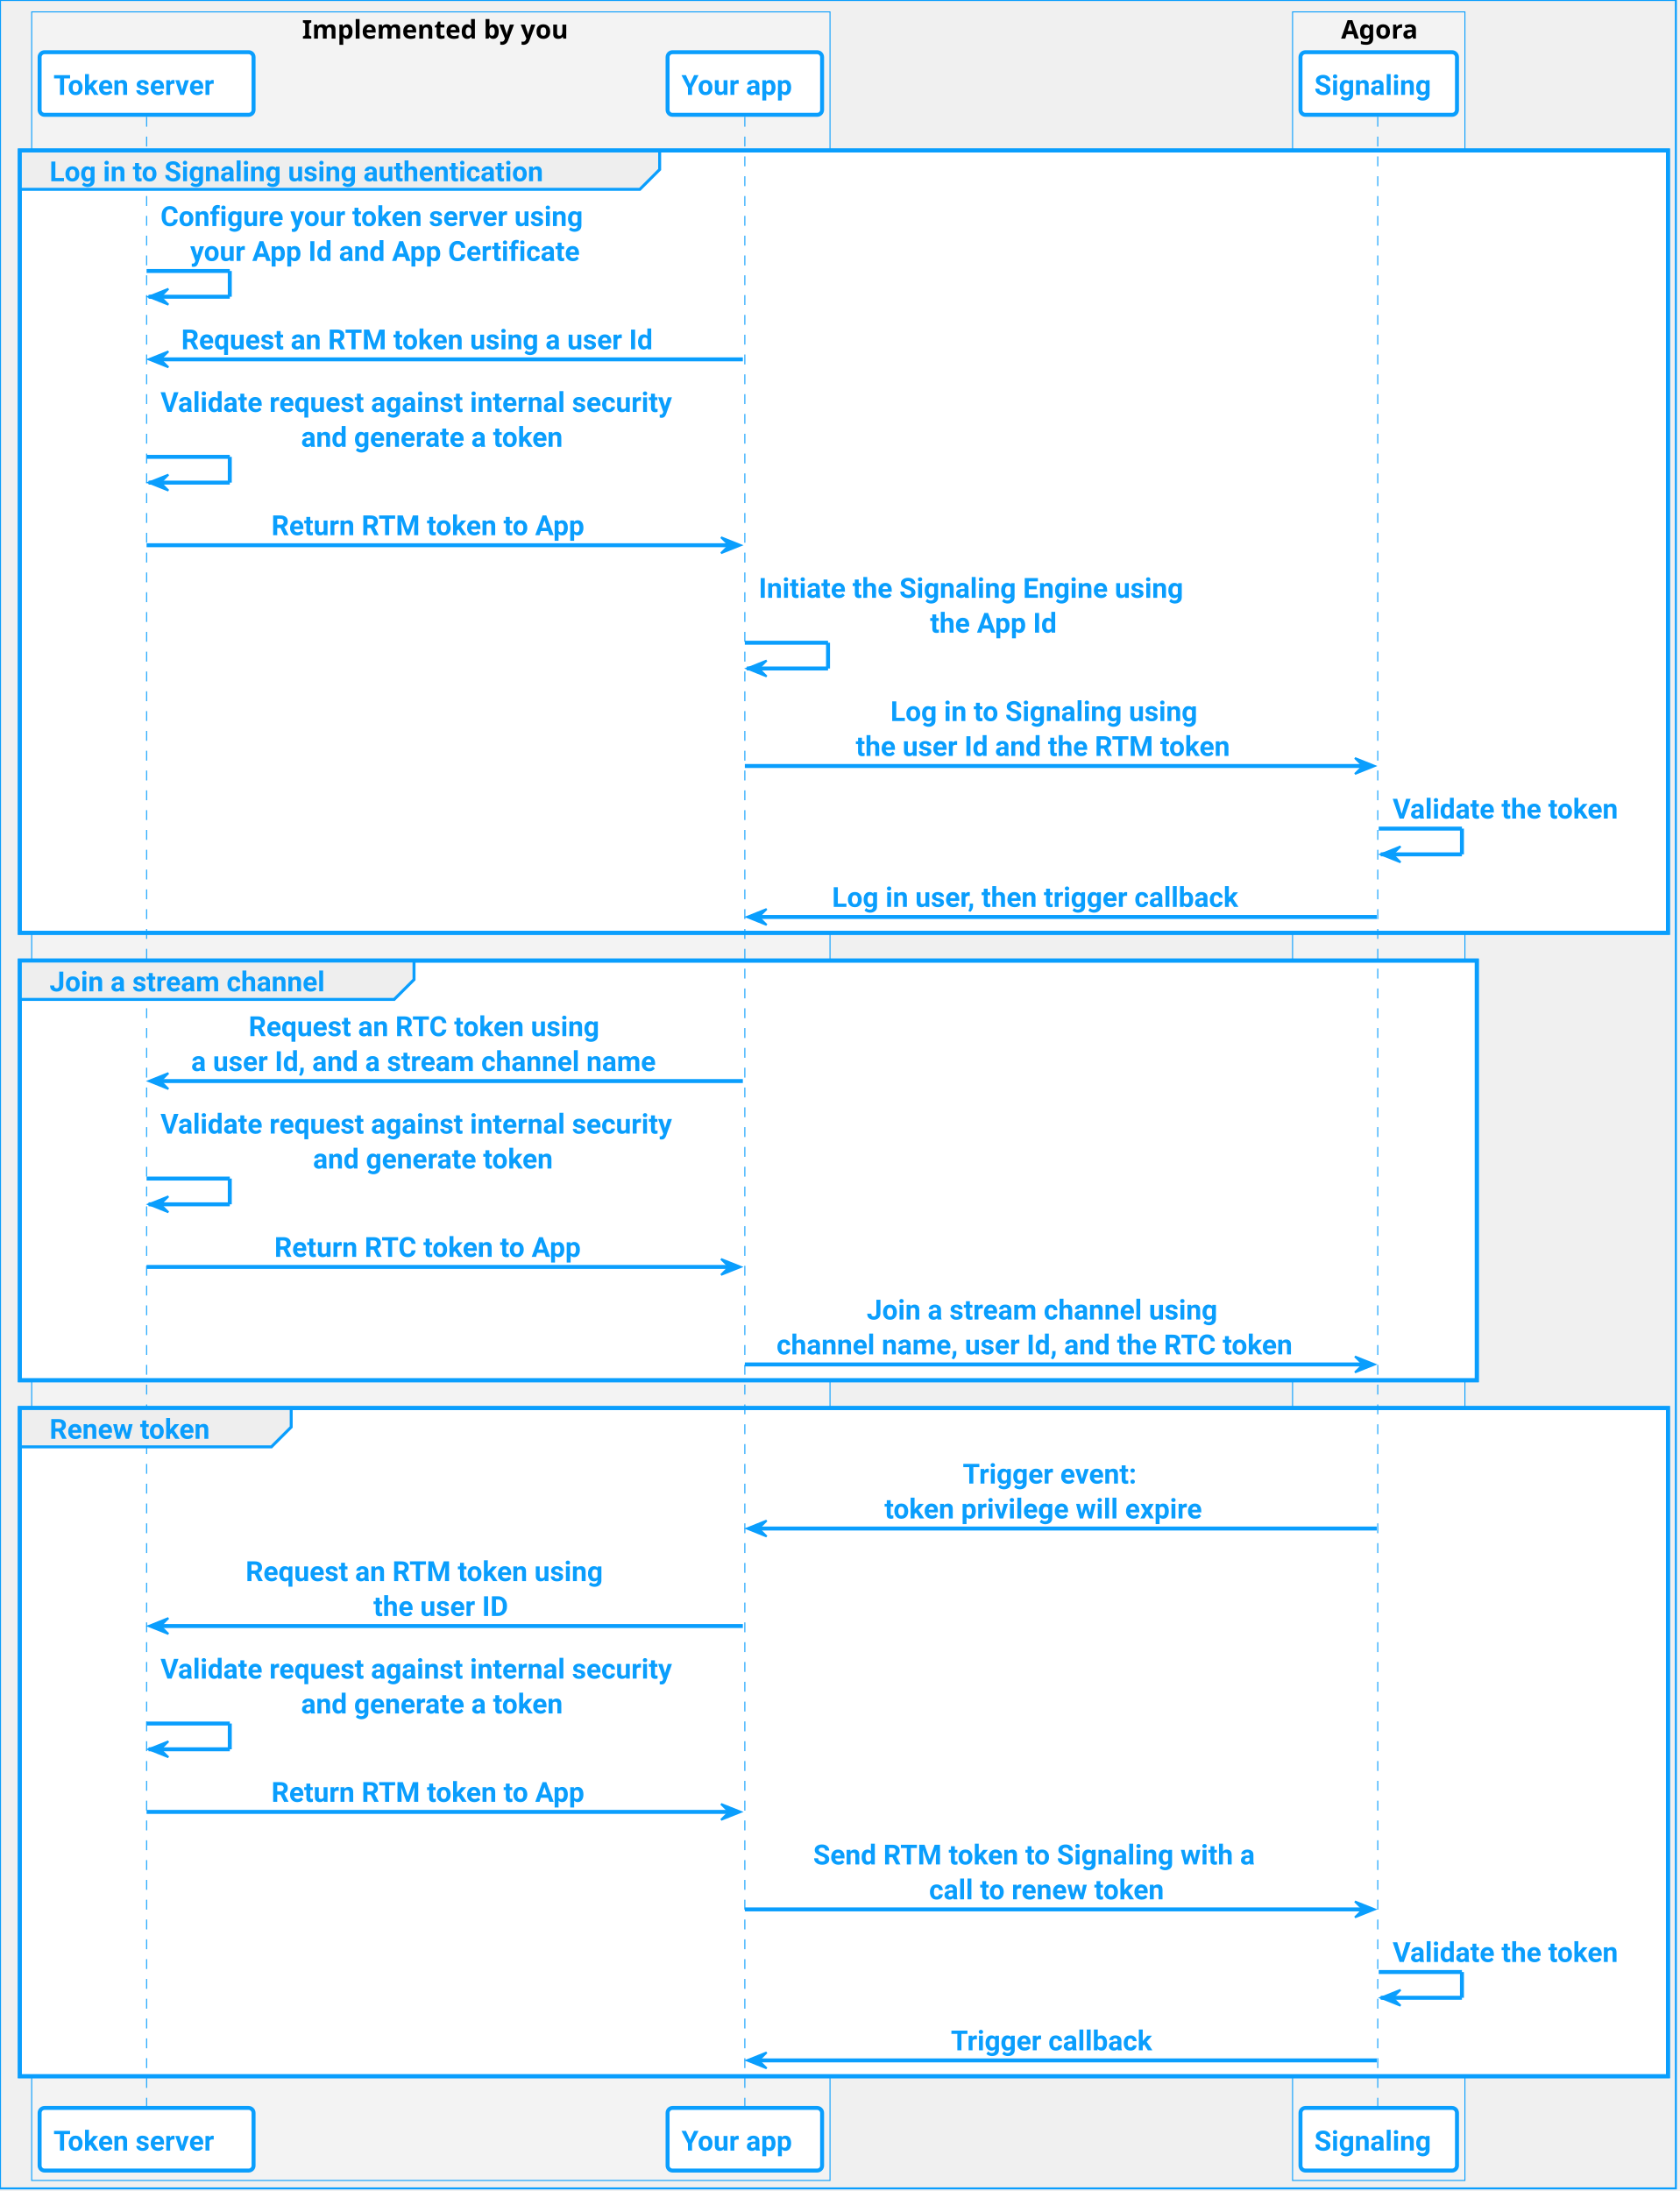
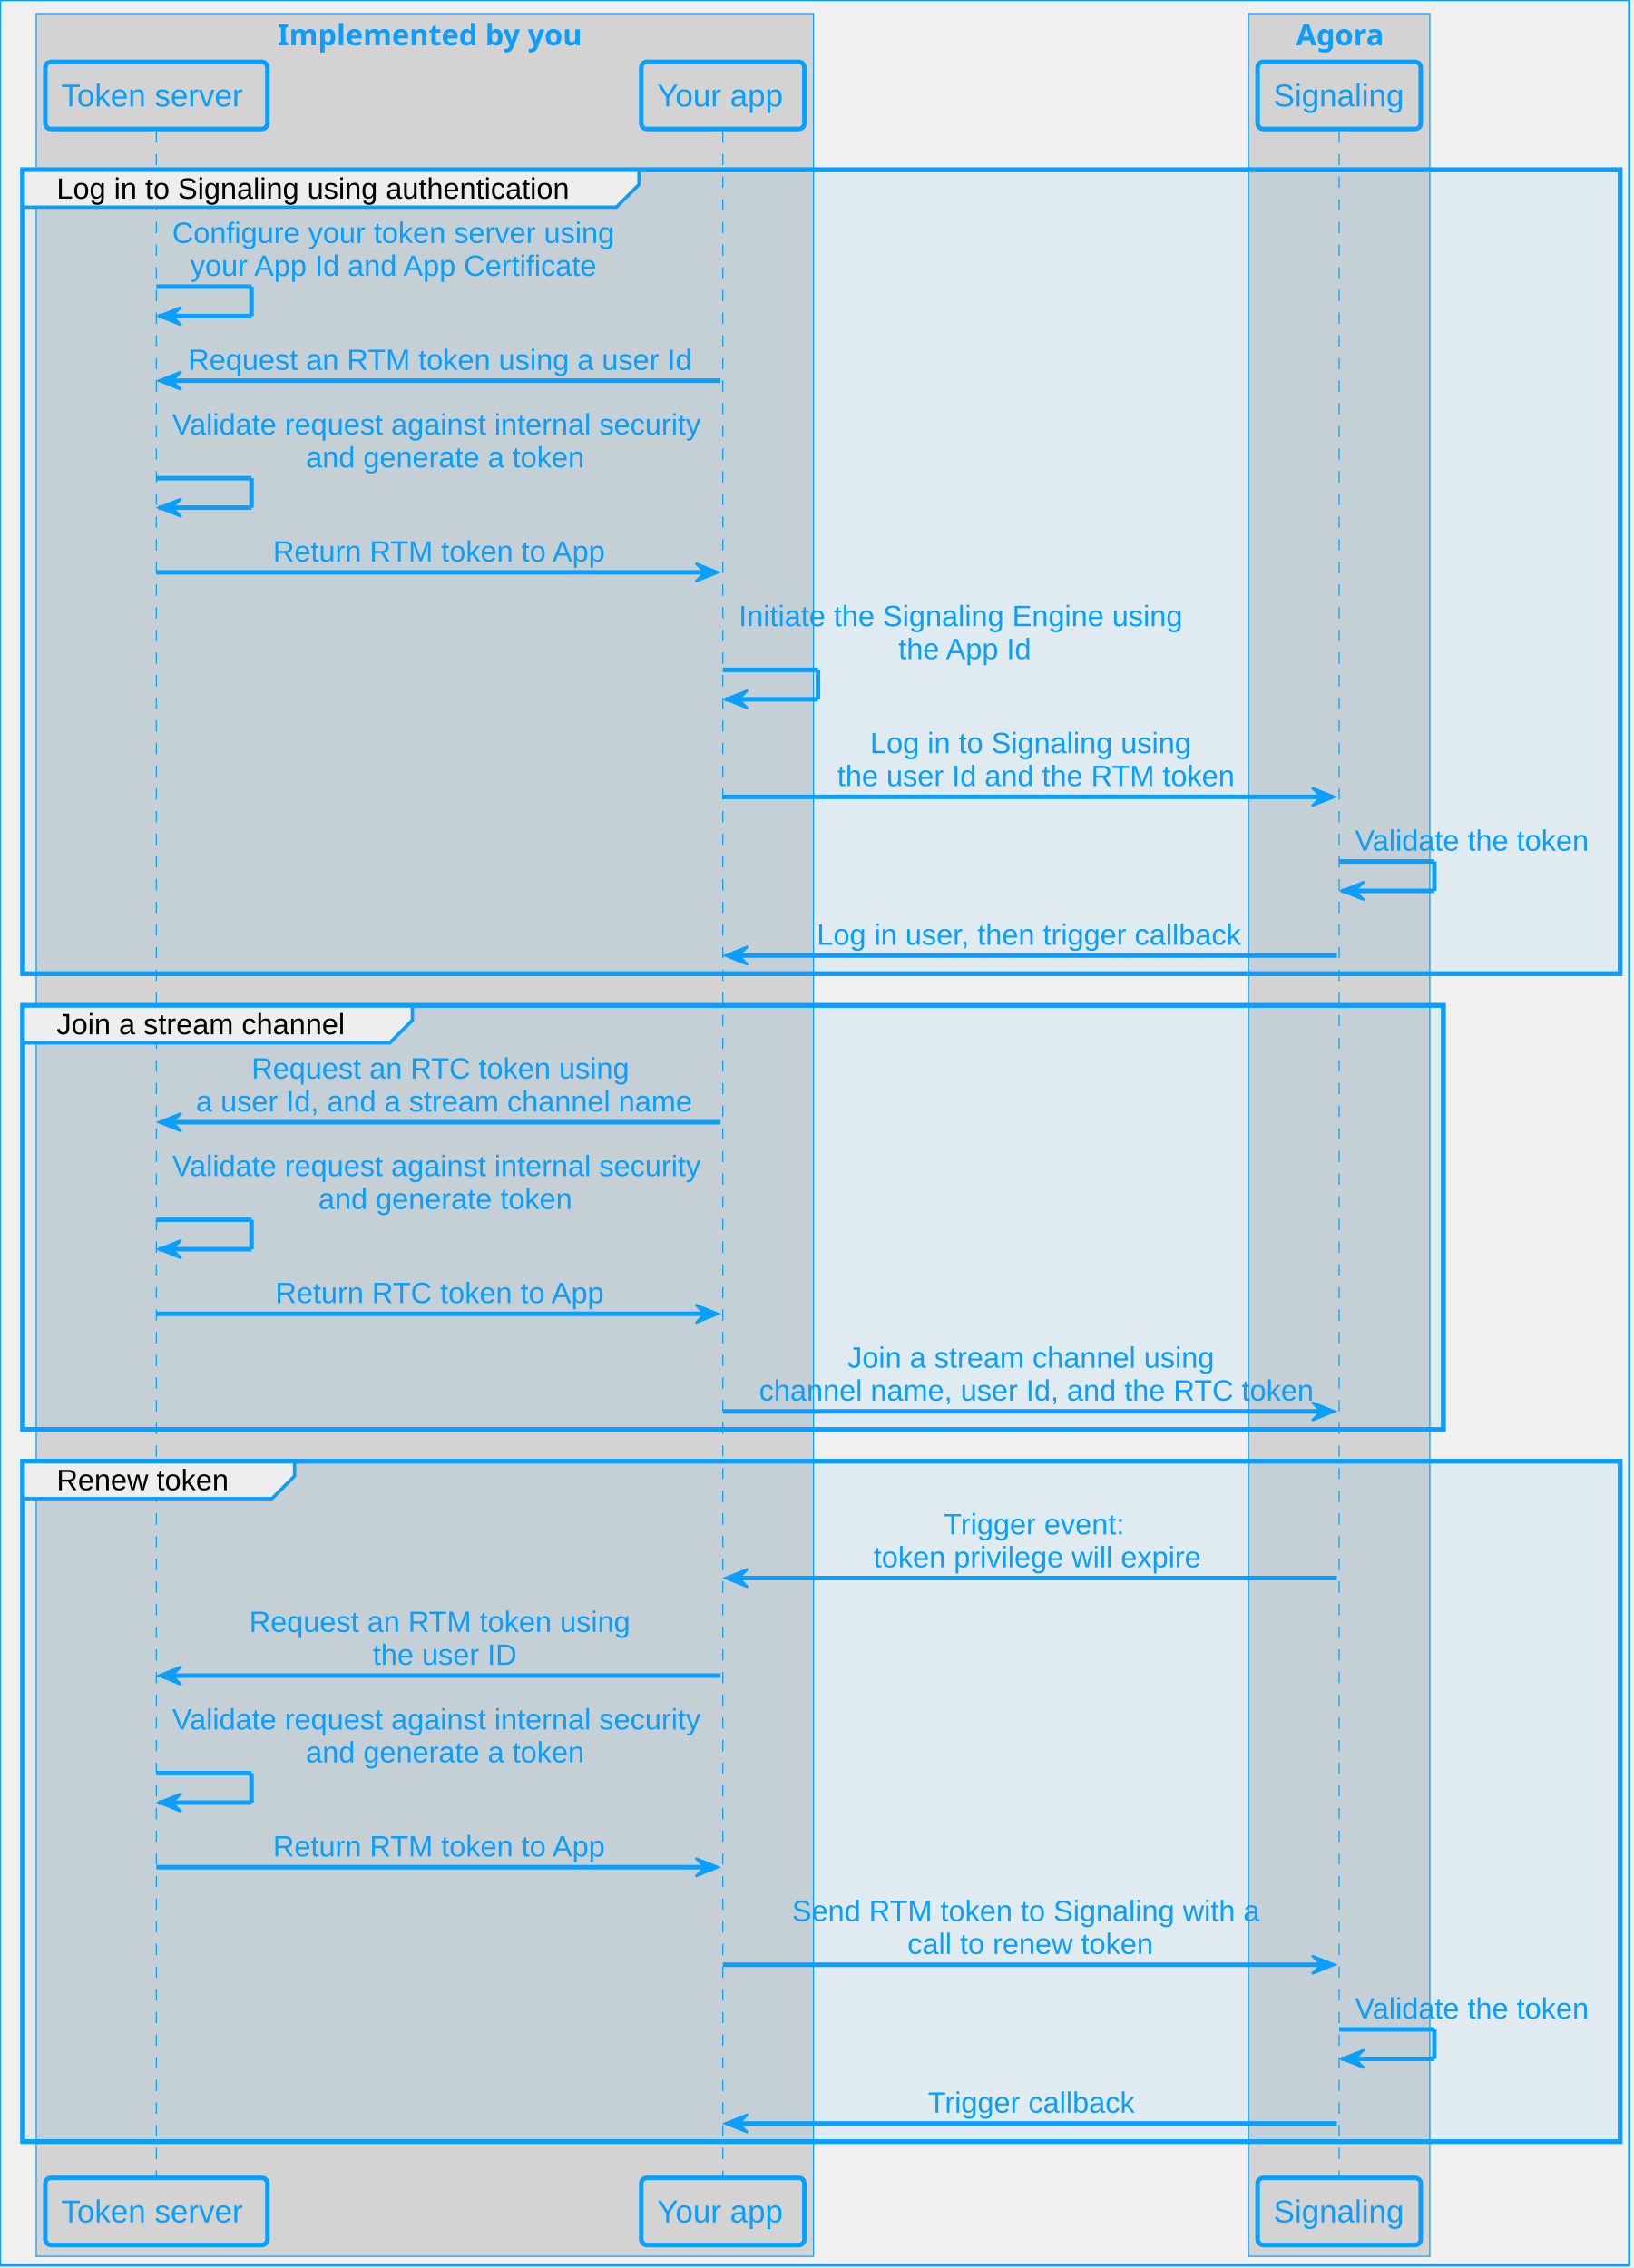
- <svg xmlns="http://www.w3.org/2000/svg" contentStyleType="text/css" height="1106px" preserveAspectRatio="none" style="width:848px;height:1106px;background:#FFFFFF;" version="1.1" viewBox="0 0 848 1106" width="848px" zoomAndPan="magnify">
+ <svg xmlns="http://www.w3.org/2000/svg" contentStyleType="text/css" height="1001px" preserveAspectRatio="none" style="width:721px;height:1001px;" version="1.1" viewBox="0 0 721 1001" width="721px" zoomAndPan="magnify">
  <defs />
  <g>
-     <rect fill="none" height="1104.68" style="stroke:#0A9EFD;stroke-width:1.0;" width="846" x="0" y="0" />
-     <rect fill="#F3F3F3" height="1094.68" style="stroke:#0A9EFD;stroke-width:0.5;" width="403" x="16" y="6" />
-     <text fill="#000000" font-family="sans-serif" font-size="13" font-weight="bold" lengthAdjust="spacing" textLength="130" x="152.5" y="19.495">Implemented by you</text>
-     <rect fill="#F3F3F3" height="1094.68" style="stroke:#0A9EFD;stroke-width:0.5;" width="87" x="652.5" y="6" />
-     <text fill="#000000" font-family="sans-serif" font-size="13" font-weight="bold" lengthAdjust="spacing" textLength="38" x="677" y="19.495">Agora</text>
-     <rect fill="#FFFFFF" height="394.922" style="stroke:#0A9EFD;stroke-width:2.0;" width="832" x="10" y="75.961" />
-     <rect fill="#FFFFFF" height="211.875" style="stroke:#0A9EFD;stroke-width:2.0;" width="735.5" x="10" y="484.883" />
-     <rect fill="#FFFFFF" height="337.312" style="stroke:#0A9EFD;stroke-width:2.0;" width="832" x="10" y="710.758" />
-     <line style="stroke:#0A9EFD;stroke-width:0.5;stroke-dasharray:5.0,5.0;" x1="74" x2="74" y1="58.961" y2="1065.07" />
-     <line style="stroke:#0A9EFD;stroke-width:0.5;stroke-dasharray:5.0,5.0;" x1="376" x2="376" y1="58.961" y2="1065.07" />
-     <line style="stroke:#0A9EFD;stroke-width:0.5;stroke-dasharray:5.0,5.0;" x1="695.5" x2="695.5" y1="58.961" y2="1065.07" />
-     <rect fill="#FFFFFF" height="31.609" rx="2.5" ry="2.5" style="stroke:#0A9EFD;stroke-width:2.0;" width="108" x="20" y="26.352" />
-     <text fill="#0A9EFD" font-family="Roboto" font-size="14" font-weight="bold" lengthAdjust="spacing" textLength="94" x="27" y="47.885">Token server</text>
-     <rect fill="#FFFFFF" height="31.609" rx="2.5" ry="2.5" style="stroke:#0A9EFD;stroke-width:2.0;" width="108" x="20" y="1064.07" />
-     <text fill="#0A9EFD" font-family="Roboto" font-size="14" font-weight="bold" lengthAdjust="spacing" textLength="94" x="27" y="1085.603">Token server</text>
-     <rect fill="#FFFFFF" height="31.609" rx="2.5" ry="2.5" style="stroke:#0A9EFD;stroke-width:2.0;" width="78" x="337" y="26.352" />
-     <text fill="#0A9EFD" font-family="Roboto" font-size="14" font-weight="bold" lengthAdjust="spacing" textLength="64" x="344" y="47.885">Your app</text>
-     <rect fill="#FFFFFF" height="31.609" rx="2.5" ry="2.5" style="stroke:#0A9EFD;stroke-width:2.0;" width="78" x="337" y="1064.07" />
-     <text fill="#0A9EFD" font-family="Roboto" font-size="14" font-weight="bold" lengthAdjust="spacing" textLength="64" x="344" y="1085.603">Your app</text>
-     <rect fill="#FFFFFF" height="31.609" rx="2.5" ry="2.5" style="stroke:#0A9EFD;stroke-width:2.0;" width="79" x="656.5" y="26.352" />
-     <text fill="#0A9EFD" font-family="Roboto" font-size="14" font-weight="bold" lengthAdjust="spacing" textLength="65" x="663.5" y="47.885">Signaling</text>
-     <rect fill="#FFFFFF" height="31.609" rx="2.5" ry="2.5" style="stroke:#0A9EFD;stroke-width:2.0;" width="79" x="656.5" y="1064.07" />
-     <text fill="#0A9EFD" font-family="Roboto" font-size="14" font-weight="bold" lengthAdjust="spacing" textLength="65" x="663.5" y="1085.603">Signaling</text>
-     <path d="M10,75.961 L333,75.961 L333,85.57 L323,95.57 L10,95.57 L10,75.961 " fill="#EEEEEE" style="stroke:#0A9EFD;stroke-width:1.5;" />
-     <rect fill="none" height="394.922" style="stroke:#0A9EFD;stroke-width:2.0;" width="832" x="10" y="75.961" />
-     <text fill="#0A9EFD" font-family="Roboto" font-size="14" font-weight="bold" lengthAdjust="spacing" textLength="278" x="25" y="91.494">Log in to Signaling using authentication</text>
-     <line style="stroke:#0A9EFD;stroke-width:2.0;" x1="74" x2="116" y1="136.789" y2="136.789" />
-     <line style="stroke:#0A9EFD;stroke-width:2.0;" x1="116" x2="116" y1="136.789" y2="149.789" />
-     <line style="stroke:#0A9EFD;stroke-width:2.0;" x1="75" x2="116" y1="149.789" y2="149.789" />
-     <polygon fill="#0A9EFD" points="85,145.789,75,149.789,85,153.789,81,149.789" style="stroke:#0A9EFD;stroke-width:1.0;" />
-     <text fill="#0A9EFD" font-family="Roboto" font-size="14" font-weight="bold" lengthAdjust="spacing" textLength="243" x="81" y="114.103">Configure your token server using</text>
-     <text fill="#0A9EFD" font-family="Roboto" font-size="14" font-weight="bold" lengthAdjust="spacing" textLength="217" x="96" y="131.713">your App Id and App Certificate</text>
-     <polygon fill="#0A9EFD" points="85,177.398,75,181.398,85,185.398,81,181.398" style="stroke:#0A9EFD;stroke-width:1.0;" />
-     <line style="stroke:#0A9EFD;stroke-width:2.0;" x1="79" x2="375" y1="181.398" y2="181.398" />
-     <text fill="#0A9EFD" font-family="Roboto" font-size="14" font-weight="bold" lengthAdjust="spacing" textLength="267" x="91.5" y="176.322">Request an RTM token using a user Id</text>
-     <line style="stroke:#0A9EFD;stroke-width:2.0;" x1="74" x2="116" y1="230.617" y2="230.617" />
-     <line style="stroke:#0A9EFD;stroke-width:2.0;" x1="116" x2="116" y1="230.617" y2="243.617" />
-     <line style="stroke:#0A9EFD;stroke-width:2.0;" x1="75" x2="116" y1="243.617" y2="243.617" />
-     <polygon fill="#0A9EFD" points="85,239.617,75,243.617,85,247.617,81,243.617" style="stroke:#0A9EFD;stroke-width:1.0;" />
-     <text fill="#0A9EFD" font-family="Roboto" font-size="14" font-weight="bold" lengthAdjust="spacing" textLength="288" x="81" y="207.932">Validate request against internal security</text>
-     <text fill="#0A9EFD" font-family="Roboto" font-size="14" font-weight="bold" lengthAdjust="spacing" textLength="150" x="152" y="225.541">and generate a token</text>
-     <polygon fill="#0A9EFD" points="364,271.227,374,275.227,364,279.227,368,275.227" style="stroke:#0A9EFD;stroke-width:1.0;" />
-     <line style="stroke:#0A9EFD;stroke-width:2.0;" x1="74" x2="370" y1="275.227" y2="275.227" />
-     <text fill="#0A9EFD" font-family="Roboto" font-size="14" font-weight="bold" lengthAdjust="spacing" textLength="176" x="137" y="270.15">Return RTM token to App</text>
-     <line style="stroke:#0A9EFD;stroke-width:2.0;" x1="376" x2="418" y1="324.445" y2="324.445" />
-     <line style="stroke:#0A9EFD;stroke-width:2.0;" x1="418" x2="418" y1="324.445" y2="337.445" />
-     <line style="stroke:#0A9EFD;stroke-width:2.0;" x1="377" x2="418" y1="337.445" y2="337.445" />
-     <polygon fill="#0A9EFD" points="387,333.445,377,337.445,387,341.445,383,337.445" style="stroke:#0A9EFD;stroke-width:1.0;" />
-     <text fill="#0A9EFD" font-family="Roboto" font-size="14" font-weight="bold" lengthAdjust="spacing" textLength="240" x="383" y="301.76">Initiate the Signaling Engine using</text>
-     <text fill="#0A9EFD" font-family="Roboto" font-size="14" font-weight="bold" lengthAdjust="spacing" textLength="71" x="469.5" y="319.369">the App Id</text>
-     <polygon fill="#0A9EFD" points="684,382.664,694,386.664,684,390.664,688,386.664" style="stroke:#0A9EFD;stroke-width:1.0;" />
-     <line style="stroke:#0A9EFD;stroke-width:2.0;" x1="376" x2="690" y1="386.664" y2="386.664" />
-     <text fill="#0A9EFD" font-family="Roboto" font-size="14" font-weight="bold" lengthAdjust="spacing" textLength="173" x="449.5" y="363.978">Log in to Signaling using</text>
-     <text fill="#0A9EFD" font-family="Roboto" font-size="14" font-weight="bold" lengthAdjust="spacing" textLength="212" x="432" y="381.588">the user Id and the RTM token</text>
-     <line style="stroke:#0A9EFD;stroke-width:2.0;" x1="696" x2="738" y1="418.273" y2="418.273" />
-     <line style="stroke:#0A9EFD;stroke-width:2.0;" x1="738" x2="738" y1="418.273" y2="431.273" />
-     <line style="stroke:#0A9EFD;stroke-width:2.0;" x1="697" x2="738" y1="431.273" y2="431.273" />
-     <polygon fill="#0A9EFD" points="707,427.273,697,431.273,707,435.273,703,431.273" style="stroke:#0A9EFD;stroke-width:1.0;" />
-     <text fill="#0A9EFD" font-family="Roboto" font-size="14" font-weight="bold" lengthAdjust="spacing" textLength="127" x="703" y="413.197">Validate the token</text>
-     <polygon fill="#0A9EFD" points="387,458.883,377,462.883,387,466.883,383,462.883" style="stroke:#0A9EFD;stroke-width:1.0;" />
-     <line style="stroke:#0A9EFD;stroke-width:2.0;" x1="381" x2="695" y1="462.883" y2="462.883" />
-     <text fill="#0A9EFD" font-family="Roboto" font-size="14" font-weight="bold" lengthAdjust="spacing" textLength="232" x="420" y="457.807">Log in user, then trigger callback</text>
-     <path d="M10,484.883 L209,484.883 L209,494.492 L199,504.492 L10,504.492 L10,484.883 " fill="#EEEEEE" style="stroke:#0A9EFD;stroke-width:1.5;" />
-     <rect fill="none" height="211.875" style="stroke:#0A9EFD;stroke-width:2.0;" width="735.5" x="10" y="484.883" />
-     <text fill="#0A9EFD" font-family="Roboto" font-size="14" font-weight="bold" lengthAdjust="spacing" textLength="154" x="25" y="500.416">Join a stream channel</text>
-     <polygon fill="#0A9EFD" points="85,541.711,75,545.711,85,549.711,81,545.711" style="stroke:#0A9EFD;stroke-width:1.0;" />
-     <line style="stroke:#0A9EFD;stroke-width:2.0;" x1="79" x2="375" y1="545.711" y2="545.711" />
-     <text fill="#0A9EFD" font-family="Roboto" font-size="14" font-weight="bold" lengthAdjust="spacing" textLength="199" x="125.5" y="523.025">Request an RTC token using</text>
-     <text fill="#0A9EFD" font-family="Roboto" font-size="14" font-weight="bold" lengthAdjust="spacing" textLength="261" x="96.5" y="540.635">a user Id, and a stream channel name</text>
-     <line style="stroke:#0A9EFD;stroke-width:2.0;" x1="74" x2="116" y1="594.93" y2="594.93" />
-     <line style="stroke:#0A9EFD;stroke-width:2.0;" x1="116" x2="116" y1="594.93" y2="607.93" />
-     <line style="stroke:#0A9EFD;stroke-width:2.0;" x1="75" x2="116" y1="607.93" y2="607.93" />
-     <polygon fill="#0A9EFD" points="85,603.93,75,607.93,85,611.93,81,607.93" style="stroke:#0A9EFD;stroke-width:1.0;" />
-     <text fill="#0A9EFD" font-family="Roboto" font-size="14" font-weight="bold" lengthAdjust="spacing" textLength="288" x="81" y="572.244">Validate request against internal security</text>
-     <text fill="#0A9EFD" font-family="Roboto" font-size="14" font-weight="bold" lengthAdjust="spacing" textLength="138" x="158" y="589.854">and generate token</text>
-     <polygon fill="#0A9EFD" points="364,635.539,374,639.539,364,643.539,368,639.539" style="stroke:#0A9EFD;stroke-width:1.0;" />
-     <line style="stroke:#0A9EFD;stroke-width:2.0;" x1="74" x2="370" y1="639.539" y2="639.539" />
-     <text fill="#0A9EFD" font-family="Roboto" font-size="14" font-weight="bold" lengthAdjust="spacing" textLength="173" x="138.5" y="634.463">Return RTC token to App</text>
-     <polygon fill="#0A9EFD" points="684,684.758,694,688.758,684,692.758,688,688.758" style="stroke:#0A9EFD;stroke-width:1.0;" />
-     <line style="stroke:#0A9EFD;stroke-width:2.0;" x1="376" x2="690" y1="688.758" y2="688.758" />
-     <text fill="#0A9EFD" font-family="Roboto" font-size="14" font-weight="bold" lengthAdjust="spacing" textLength="197" x="437.5" y="666.072">Join a stream channel using</text>
-     <text fill="#0A9EFD" font-family="Roboto" font-size="14" font-weight="bold" lengthAdjust="spacing" textLength="292" x="392" y="683.682">channel name, user Id, and the RTC token</text>
-     <path d="M10,710.758 L147,710.758 L147,720.367 L137,730.367 L10,730.367 L10,710.758 " fill="#EEEEEE" style="stroke:#0A9EFD;stroke-width:1.5;" />
-     <rect fill="none" height="337.312" style="stroke:#0A9EFD;stroke-width:2.0;" width="832" x="10" y="710.758" />
-     <text fill="#0A9EFD" font-family="Roboto" font-size="14" font-weight="bold" lengthAdjust="spacing" textLength="92" x="25" y="726.291">Renew token</text>
-     <polygon fill="#0A9EFD" points="387,767.586,377,771.586,387,775.586,383,771.586" style="stroke:#0A9EFD;stroke-width:1.0;" />
-     <line style="stroke:#0A9EFD;stroke-width:2.0;" x1="381" x2="695" y1="771.586" y2="771.586" />
-     <text fill="#0A9EFD" font-family="Roboto" font-size="14" font-weight="bold" lengthAdjust="spacing" textLength="100" x="486" y="748.9">Trigger event:</text>
-     <text fill="#0A9EFD" font-family="Roboto" font-size="14" font-weight="bold" lengthAdjust="spacing" textLength="183" x="446.5" y="766.51">token privilege will expire</text>
-     <polygon fill="#0A9EFD" points="85,816.805,75,820.805,85,824.805,81,820.805" style="stroke:#0A9EFD;stroke-width:1.0;" />
-     <line style="stroke:#0A9EFD;stroke-width:2.0;" x1="79" x2="375" y1="820.805" y2="820.805" />
-     <text fill="#0A9EFD" font-family="Roboto" font-size="14" font-weight="bold" lengthAdjust="spacing" textLength="202" x="124" y="798.119">Request an RTM token using</text>
-     <text fill="#0A9EFD" font-family="Roboto" font-size="14" font-weight="bold" lengthAdjust="spacing" textLength="77" x="188.5" y="815.729">the user ID</text>
-     <line style="stroke:#0A9EFD;stroke-width:2.0;" x1="74" x2="116" y1="870.023" y2="870.023" />
-     <line style="stroke:#0A9EFD;stroke-width:2.0;" x1="116" x2="116" y1="870.023" y2="883.023" />
-     <line style="stroke:#0A9EFD;stroke-width:2.0;" x1="75" x2="116" y1="883.023" y2="883.023" />
-     <polygon fill="#0A9EFD" points="85,879.023,75,883.023,85,887.023,81,883.023" style="stroke:#0A9EFD;stroke-width:1.0;" />
-     <text fill="#0A9EFD" font-family="Roboto" font-size="14" font-weight="bold" lengthAdjust="spacing" textLength="288" x="81" y="847.338">Validate request against internal security</text>
-     <text fill="#0A9EFD" font-family="Roboto" font-size="14" font-weight="bold" lengthAdjust="spacing" textLength="150" x="152" y="864.947">and generate a token</text>
-     <polygon fill="#0A9EFD" points="364,910.633,374,914.633,364,918.633,368,914.633" style="stroke:#0A9EFD;stroke-width:1.0;" />
-     <line style="stroke:#0A9EFD;stroke-width:2.0;" x1="74" x2="370" y1="914.633" y2="914.633" />
-     <text fill="#0A9EFD" font-family="Roboto" font-size="14" font-weight="bold" lengthAdjust="spacing" textLength="176" x="137" y="909.557">Return RTM token to App</text>
-     <polygon fill="#0A9EFD" points="684,959.852,694,963.852,684,967.852,688,963.852" style="stroke:#0A9EFD;stroke-width:1.0;" />
-     <line style="stroke:#0A9EFD;stroke-width:2.0;" x1="376" x2="690" y1="963.852" y2="963.852" />
-     <text fill="#0A9EFD" font-family="Roboto" font-size="14" font-weight="bold" lengthAdjust="spacing" textLength="247" x="410.5" y="941.166">Send RTM token to Signaling with a</text>
-     <text fill="#0A9EFD" font-family="Roboto" font-size="14" font-weight="bold" lengthAdjust="spacing" textLength="134" x="469" y="958.775">call to renew token</text>
-     <line style="stroke:#0A9EFD;stroke-width:2.0;" x1="696" x2="738" y1="995.461" y2="995.461" />
-     <line style="stroke:#0A9EFD;stroke-width:2.0;" x1="738" x2="738" y1="995.461" y2="1008.461" />
-     <line style="stroke:#0A9EFD;stroke-width:2.0;" x1="697" x2="738" y1="1008.461" y2="1008.461" />
-     <polygon fill="#0A9EFD" points="707,1004.461,697,1008.461,707,1012.461,703,1008.461" style="stroke:#0A9EFD;stroke-width:1.0;" />
-     <text fill="#0A9EFD" font-family="Roboto" font-size="14" font-weight="bold" lengthAdjust="spacing" textLength="127" x="703" y="990.385">Validate the token</text>
-     <polygon fill="#0A9EFD" points="387,1036.07,377,1040.07,387,1044.07,383,1040.07" style="stroke:#0A9EFD;stroke-width:1.0;" />
-     <line style="stroke:#0A9EFD;stroke-width:2.0;" x1="381" x2="695" y1="1040.07" y2="1040.07" />
-     <text fill="#0A9EFD" font-family="Roboto" font-size="14" font-weight="bold" lengthAdjust="spacing" textLength="112" x="480" y="1034.994">Trigger callback</text>
+     <rect fill="none" height="999.846" style="stroke:#0A9EFD;stroke-width:1.0;" width="719" x="0" y="0" />
+     <rect fill="#999999" fill-opacity="0.333" height="989.846" style="stroke:#0A9EFD;stroke-width:0.5;" width="343" x="16" y="6" />
+     <text fill="#0A9EFD" font-family="sans-serif" font-size="13" font-weight="bold" lengthAdjust="spacing" textLength="130" x="122.5" y="20.028">Implemented by you</text>
+     <rect fill="#999999" fill-opacity="0.333" height="989.846" style="stroke:#0A9EFD;stroke-width:0.5;" width="80" x="551" y="6" />
+     <text fill="#0A9EFD" font-family="sans-serif" font-size="13" font-weight="bold" lengthAdjust="spacing" textLength="38" x="572" y="20.028">Agora</text>
+     <rect fill="#0A9EFD" fill-opacity="0.067" height="354.805" style="stroke:#0A9EFD;stroke-width:2.0;" width="705" x="10" y="74.932" />
+     <rect fill="#0A9EFD" fill-opacity="0.067" height="187.188" style="stroke:#0A9EFD;stroke-width:2.0;" width="627" x="10" y="443.736" />
+     <rect fill="#0A9EFD" fill-opacity="0.067" height="300.281" style="stroke:#0A9EFD;stroke-width:2.0;" width="705" x="10" y="644.924" />
+     <line style="stroke:#0A9EFD;stroke-width:0.5;stroke-dasharray:5.0,5.0;" x1="69" x2="69" y1="57.932" y2="962.205" />
+     <line style="stroke:#0A9EFD;stroke-width:0.5;stroke-dasharray:5.0,5.0;" x1="319" x2="319" y1="57.932" y2="962.205" />
+     <line style="stroke:#0A9EFD;stroke-width:0.5;stroke-dasharray:5.0,5.0;" x1="591" x2="591" y1="57.932" y2="962.205" />
+     <rect fill="none" height="29.641" rx="2.5" ry="2.5" style="stroke:#0A9EFD;stroke-width:2.0;" width="98" x="20" y="27.291" />
+     <text fill="#0A9EFD" font-family="Arial" font-size="14" lengthAdjust="spacing" textLength="84" x="27" y="46.965">Token server</text>
+     <rect fill="none" height="29.641" rx="2.5" ry="2.5" style="stroke:#0A9EFD;stroke-width:2.0;" width="98" x="20" y="961.205" />
+     <text fill="#0A9EFD" font-family="Arial" font-size="14" lengthAdjust="spacing" textLength="84" x="27" y="980.879">Token server</text>
+     <rect fill="none" height="29.641" rx="2.5" ry="2.5" style="stroke:#0A9EFD;stroke-width:2.0;" width="72" x="283" y="27.291" />
+     <text fill="#0A9EFD" font-family="Arial" font-size="14" lengthAdjust="spacing" textLength="58" x="290" y="46.965">Your app</text>
+     <rect fill="none" height="29.641" rx="2.5" ry="2.5" style="stroke:#0A9EFD;stroke-width:2.0;" width="72" x="283" y="961.205" />
+     <text fill="#0A9EFD" font-family="Arial" font-size="14" lengthAdjust="spacing" textLength="58" x="290" y="980.879">Your app</text>
+     <rect fill="none" height="29.641" rx="2.5" ry="2.5" style="stroke:#0A9EFD;stroke-width:2.0;" width="72" x="555" y="27.291" />
+     <text fill="#0A9EFD" font-family="Arial" font-size="14" lengthAdjust="spacing" textLength="58" x="562" y="46.965">Signaling</text>
+     <rect fill="none" height="29.641" rx="2.5" ry="2.5" style="stroke:#0A9EFD;stroke-width:2.0;" width="72" x="555" y="961.205" />
+     <text fill="#0A9EFD" font-family="Arial" font-size="14" lengthAdjust="spacing" textLength="58" x="562" y="980.879">Signaling</text>
+     <path d="M10,74.932 L282,74.932 L282,81.455 L272,91.455 L10,91.455 L10,74.932 " fill="#EEEEEE" style="stroke:#0A9EFD;stroke-width:1.5;" />
+     <rect fill="none" height="354.805" style="stroke:#0A9EFD;stroke-width:2.0;" width="705" x="10" y="74.932" />
+     <text fill="#000000" font-family="Arial" font-size="13" lengthAdjust="spacing" textLength="227" x="25" y="87.7">Log in to Signaling using authentication</text>
+     <line style="stroke:#0A9EFD;stroke-width:2.0;" x1="69" x2="111" y1="126.502" y2="126.502" />
+     <line style="stroke:#0A9EFD;stroke-width:2.0;" x1="111" x2="111" y1="126.502" y2="139.502" />
+     <line style="stroke:#0A9EFD;stroke-width:2.0;" x1="70" x2="111" y1="139.502" y2="139.502" />
+     <polygon fill="#0A9EFD" points="80,135.502,70,139.502,80,143.502,76,139.502" style="stroke:#0A9EFD;stroke-width:1.0;" />
+     <text fill="#0A9EFD" font-family="Arial" font-size="13" lengthAdjust="spacing" textLength="192" x="76" y="107.224">Configure your token server using</text>
+     <text fill="#0A9EFD" font-family="Arial" font-size="13" lengthAdjust="spacing" textLength="180" x="84" y="121.747">your App Id and App Certificate</text>
+     <polygon fill="#0A9EFD" points="80,164.025,70,168.025,80,172.025,76,168.025" style="stroke:#0A9EFD;stroke-width:1.0;" />
+     <line style="stroke:#0A9EFD;stroke-width:2.0;" x1="74" x2="318" y1="168.025" y2="168.025" />
+     <text fill="#0A9EFD" font-family="Arial" font-size="13" lengthAdjust="spacing" textLength="222" x="83" y="163.27">Request an RTM token using a user Id</text>
+     <line style="stroke:#0A9EFD;stroke-width:2.0;" x1="69" x2="111" y1="211.072" y2="211.072" />
+     <line style="stroke:#0A9EFD;stroke-width:2.0;" x1="111" x2="111" y1="211.072" y2="224.072" />
+     <line style="stroke:#0A9EFD;stroke-width:2.0;" x1="70" x2="111" y1="224.072" y2="224.072" />
+     <polygon fill="#0A9EFD" points="80,220.072,70,224.072,80,228.072,76,224.072" style="stroke:#0A9EFD;stroke-width:1.0;" />
+     <text fill="#0A9EFD" font-family="Arial" font-size="13" lengthAdjust="spacing" textLength="236" x="76" y="191.794">Validate request against internal security</text>
+     <text fill="#0A9EFD" font-family="Arial" font-size="13" lengthAdjust="spacing" textLength="122" x="135" y="206.317">and generate a token</text>
+     <polygon fill="#0A9EFD" points="307,248.596,317,252.596,307,256.596,311,252.596" style="stroke:#0A9EFD;stroke-width:1.0;" />
+     <line style="stroke:#0A9EFD;stroke-width:2.0;" x1="69" x2="313" y1="252.596" y2="252.596" />
+     <text fill="#0A9EFD" font-family="Arial" font-size="13" lengthAdjust="spacing" textLength="147" x="120.5" y="247.841">Return RTM token to App</text>
+     <line style="stroke:#0A9EFD;stroke-width:2.0;" x1="319" x2="361" y1="295.643" y2="295.643" />
+     <line style="stroke:#0A9EFD;stroke-width:2.0;" x1="361" x2="361" y1="295.643" y2="308.643" />
+     <line style="stroke:#0A9EFD;stroke-width:2.0;" x1="320" x2="361" y1="308.643" y2="308.643" />
+     <polygon fill="#0A9EFD" points="330,304.643,320,308.643,330,312.643,326,308.643" style="stroke:#0A9EFD;stroke-width:1.0;" />
+     <text fill="#0A9EFD" font-family="Arial" font-size="13" lengthAdjust="spacing" textLength="196" x="326" y="276.364">Initiate the Signaling Engine using</text>
+     <text fill="#0A9EFD" font-family="Arial" font-size="13" lengthAdjust="spacing" textLength="59" x="396.5" y="290.888">the App Id</text>
+     <polygon fill="#0A9EFD" points="579,347.69,589,351.69,579,355.69,583,351.69" style="stroke:#0A9EFD;stroke-width:1.0;" />
+     <line style="stroke:#0A9EFD;stroke-width:2.0;" x1="319" x2="585" y1="351.69" y2="351.69" />
+     <text fill="#0A9EFD" font-family="Arial" font-size="13" lengthAdjust="spacing" textLength="142" x="384" y="332.411">Log in to Signaling using</text>
+     <text fill="#0A9EFD" font-family="Arial" font-size="13" lengthAdjust="spacing" textLength="175" x="369.5" y="346.935">the user Id and the RTM token</text>
+     <line style="stroke:#0A9EFD;stroke-width:2.0;" x1="591" x2="633" y1="380.213" y2="380.213" />
+     <line style="stroke:#0A9EFD;stroke-width:2.0;" x1="633" x2="633" y1="380.213" y2="393.213" />
+     <line style="stroke:#0A9EFD;stroke-width:2.0;" x1="592" x2="633" y1="393.213" y2="393.213" />
+     <polygon fill="#0A9EFD" points="602,389.213,592,393.213,602,397.213,598,393.213" style="stroke:#0A9EFD;stroke-width:1.0;" />
+     <text fill="#0A9EFD" font-family="Arial" font-size="13" lengthAdjust="spacing" textLength="105" x="598" y="375.458">Validate the token</text>
+     <polygon fill="#0A9EFD" points="330,417.736,320,421.736,330,425.736,326,421.736" style="stroke:#0A9EFD;stroke-width:1.0;" />
+     <line style="stroke:#0A9EFD;stroke-width:2.0;" x1="324" x2="590" y1="421.736" y2="421.736" />
+     <text fill="#0A9EFD" font-family="Arial" font-size="13" lengthAdjust="spacing" textLength="189" x="360.5" y="416.981">Log in user, then trigger callback</text>
+     <path d="M10,443.736 L182,443.736 L182,450.26 L172,460.26 L10,460.26 L10,443.736 " fill="#EEEEEE" style="stroke:#0A9EFD;stroke-width:1.5;" />
+     <rect fill="none" height="187.188" style="stroke:#0A9EFD;stroke-width:2.0;" width="627" x="10" y="443.736" />
+     <text fill="#000000" font-family="Arial" font-size="13" lengthAdjust="spacing" textLength="127" x="25" y="456.505">Join a stream channel</text>
+     <polygon fill="#0A9EFD" points="80,491.307,70,495.307,80,499.307,76,495.307" style="stroke:#0A9EFD;stroke-width:1.0;" />
+     <line style="stroke:#0A9EFD;stroke-width:2.0;" x1="74" x2="318" y1="495.307" y2="495.307" />
+     <text fill="#0A9EFD" font-family="Arial" font-size="13" lengthAdjust="spacing" textLength="166" x="111" y="476.028">Request an RTC token using</text>
+     <text fill="#0A9EFD" font-family="Arial" font-size="13" lengthAdjust="spacing" textLength="219" x="86.5" y="490.552">a user Id, and a stream channel name</text>
+     <line style="stroke:#0A9EFD;stroke-width:2.0;" x1="69" x2="111" y1="538.354" y2="538.354" />
+     <line style="stroke:#0A9EFD;stroke-width:2.0;" x1="111" x2="111" y1="538.354" y2="551.354" />
+     <line style="stroke:#0A9EFD;stroke-width:2.0;" x1="70" x2="111" y1="551.354" y2="551.354" />
+     <polygon fill="#0A9EFD" points="80,547.354,70,551.354,80,555.354,76,551.354" style="stroke:#0A9EFD;stroke-width:1.0;" />
+     <text fill="#0A9EFD" font-family="Arial" font-size="13" lengthAdjust="spacing" textLength="236" x="76" y="519.075">Validate request against internal security</text>
+     <text fill="#0A9EFD" font-family="Arial" font-size="13" lengthAdjust="spacing" textLength="111" x="140.5" y="533.599">and generate token</text>
+     <polygon fill="#0A9EFD" points="307,575.877,317,579.877,307,583.877,311,579.877" style="stroke:#0A9EFD;stroke-width:1.0;" />
+     <line style="stroke:#0A9EFD;stroke-width:2.0;" x1="69" x2="313" y1="579.877" y2="579.877" />
+     <text fill="#0A9EFD" font-family="Arial" font-size="13" lengthAdjust="spacing" textLength="145" x="121.5" y="575.122">Return RTC token to App</text>
+     <polygon fill="#0A9EFD" points="579,618.924,589,622.924,579,626.924,583,622.924" style="stroke:#0A9EFD;stroke-width:1.0;" />
+     <line style="stroke:#0A9EFD;stroke-width:2.0;" x1="319" x2="585" y1="622.924" y2="622.924" />
+     <text fill="#0A9EFD" font-family="Arial" font-size="13" lengthAdjust="spacing" textLength="162" x="374" y="603.645">Join a stream channel using</text>
+     <text fill="#0A9EFD" font-family="Arial" font-size="13" lengthAdjust="spacing" textLength="244" x="335" y="618.169">channel name, user Id, and the RTC token</text>
+     <path d="M10,644.924 L130,644.924 L130,651.447 L120,661.447 L10,661.447 L10,644.924 " fill="#EEEEEE" style="stroke:#0A9EFD;stroke-width:1.5;" />
+     <rect fill="none" height="300.281" style="stroke:#0A9EFD;stroke-width:2.0;" width="705" x="10" y="644.924" />
+     <text fill="#000000" font-family="Arial" font-size="13" lengthAdjust="spacing" textLength="75" x="25" y="657.692">Renew token</text>
+     <polygon fill="#0A9EFD" points="330,692.494,320,696.494,330,700.494,326,696.494" style="stroke:#0A9EFD;stroke-width:1.0;" />
+     <line style="stroke:#0A9EFD;stroke-width:2.0;" x1="324" x2="590" y1="696.494" y2="696.494" />
+     <text fill="#0A9EFD" font-family="Arial" font-size="13" lengthAdjust="spacing" textLength="77" x="416.5" y="677.216">Trigger event:</text>
+     <text fill="#0A9EFD" font-family="Arial" font-size="13" lengthAdjust="spacing" textLength="143" x="385.5" y="691.739">token privilege will expire</text>
+     <polygon fill="#0A9EFD" points="80,735.541,70,739.541,80,743.541,76,739.541" style="stroke:#0A9EFD;stroke-width:1.0;" />
+     <line style="stroke:#0A9EFD;stroke-width:2.0;" x1="74" x2="318" y1="739.541" y2="739.541" />
+     <text fill="#0A9EFD" font-family="Arial" font-size="13" lengthAdjust="spacing" textLength="168" x="110" y="720.263">Request an RTM token using</text>
+     <text fill="#0A9EFD" font-family="Arial" font-size="13" lengthAdjust="spacing" textLength="63" x="164.5" y="734.786">the user ID</text>
+     <line style="stroke:#0A9EFD;stroke-width:2.0;" x1="69" x2="111" y1="782.588" y2="782.588" />
+     <line style="stroke:#0A9EFD;stroke-width:2.0;" x1="111" x2="111" y1="782.588" y2="795.588" />
+     <line style="stroke:#0A9EFD;stroke-width:2.0;" x1="70" x2="111" y1="795.588" y2="795.588" />
+     <polygon fill="#0A9EFD" points="80,791.588,70,795.588,80,799.588,76,795.588" style="stroke:#0A9EFD;stroke-width:1.0;" />
+     <text fill="#0A9EFD" font-family="Arial" font-size="13" lengthAdjust="spacing" textLength="236" x="76" y="763.31">Validate request against internal security</text>
+     <text fill="#0A9EFD" font-family="Arial" font-size="13" lengthAdjust="spacing" textLength="122" x="135" y="777.833">and generate a token</text>
+     <polygon fill="#0A9EFD" points="307,820.111,317,824.111,307,828.111,311,824.111" style="stroke:#0A9EFD;stroke-width:1.0;" />
+     <line style="stroke:#0A9EFD;stroke-width:2.0;" x1="69" x2="313" y1="824.111" y2="824.111" />
+     <text fill="#0A9EFD" font-family="Arial" font-size="13" lengthAdjust="spacing" textLength="147" x="120.5" y="819.356">Return RTM token to App</text>
+     <polygon fill="#0A9EFD" points="579,863.158,589,867.158,579,871.158,583,867.158" style="stroke:#0A9EFD;stroke-width:1.0;" />
+     <line style="stroke:#0A9EFD;stroke-width:2.0;" x1="319" x2="585" y1="867.158" y2="867.158" />
+     <text fill="#0A9EFD" font-family="Arial" font-size="13" lengthAdjust="spacing" textLength="207" x="349.5" y="847.88">Send RTM token to Signaling with a</text>
+     <text fill="#0A9EFD" font-family="Arial" font-size="13" lengthAdjust="spacing" textLength="109" x="400.5" y="862.403">call to renew token</text>
+     <line style="stroke:#0A9EFD;stroke-width:2.0;" x1="591" x2="633" y1="895.682" y2="895.682" />
+     <line style="stroke:#0A9EFD;stroke-width:2.0;" x1="633" x2="633" y1="895.682" y2="908.682" />
+     <line style="stroke:#0A9EFD;stroke-width:2.0;" x1="592" x2="633" y1="908.682" y2="908.682" />
+     <polygon fill="#0A9EFD" points="602,904.682,592,908.682,602,912.682,598,908.682" style="stroke:#0A9EFD;stroke-width:1.0;" />
+     <text fill="#0A9EFD" font-family="Arial" font-size="13" lengthAdjust="spacing" textLength="105" x="598" y="890.927">Validate the token</text>
+     <polygon fill="#0A9EFD" points="330,933.205,320,937.205,330,941.205,326,937.205" style="stroke:#0A9EFD;stroke-width:1.0;" />
+     <line style="stroke:#0A9EFD;stroke-width:2.0;" x1="324" x2="590" y1="937.205" y2="937.205" />
+     <text fill="#0A9EFD" font-family="Arial" font-size="13" lengthAdjust="spacing" textLength="91" x="409.5" y="932.45">Trigger callback</text>
  </g>
</svg>
